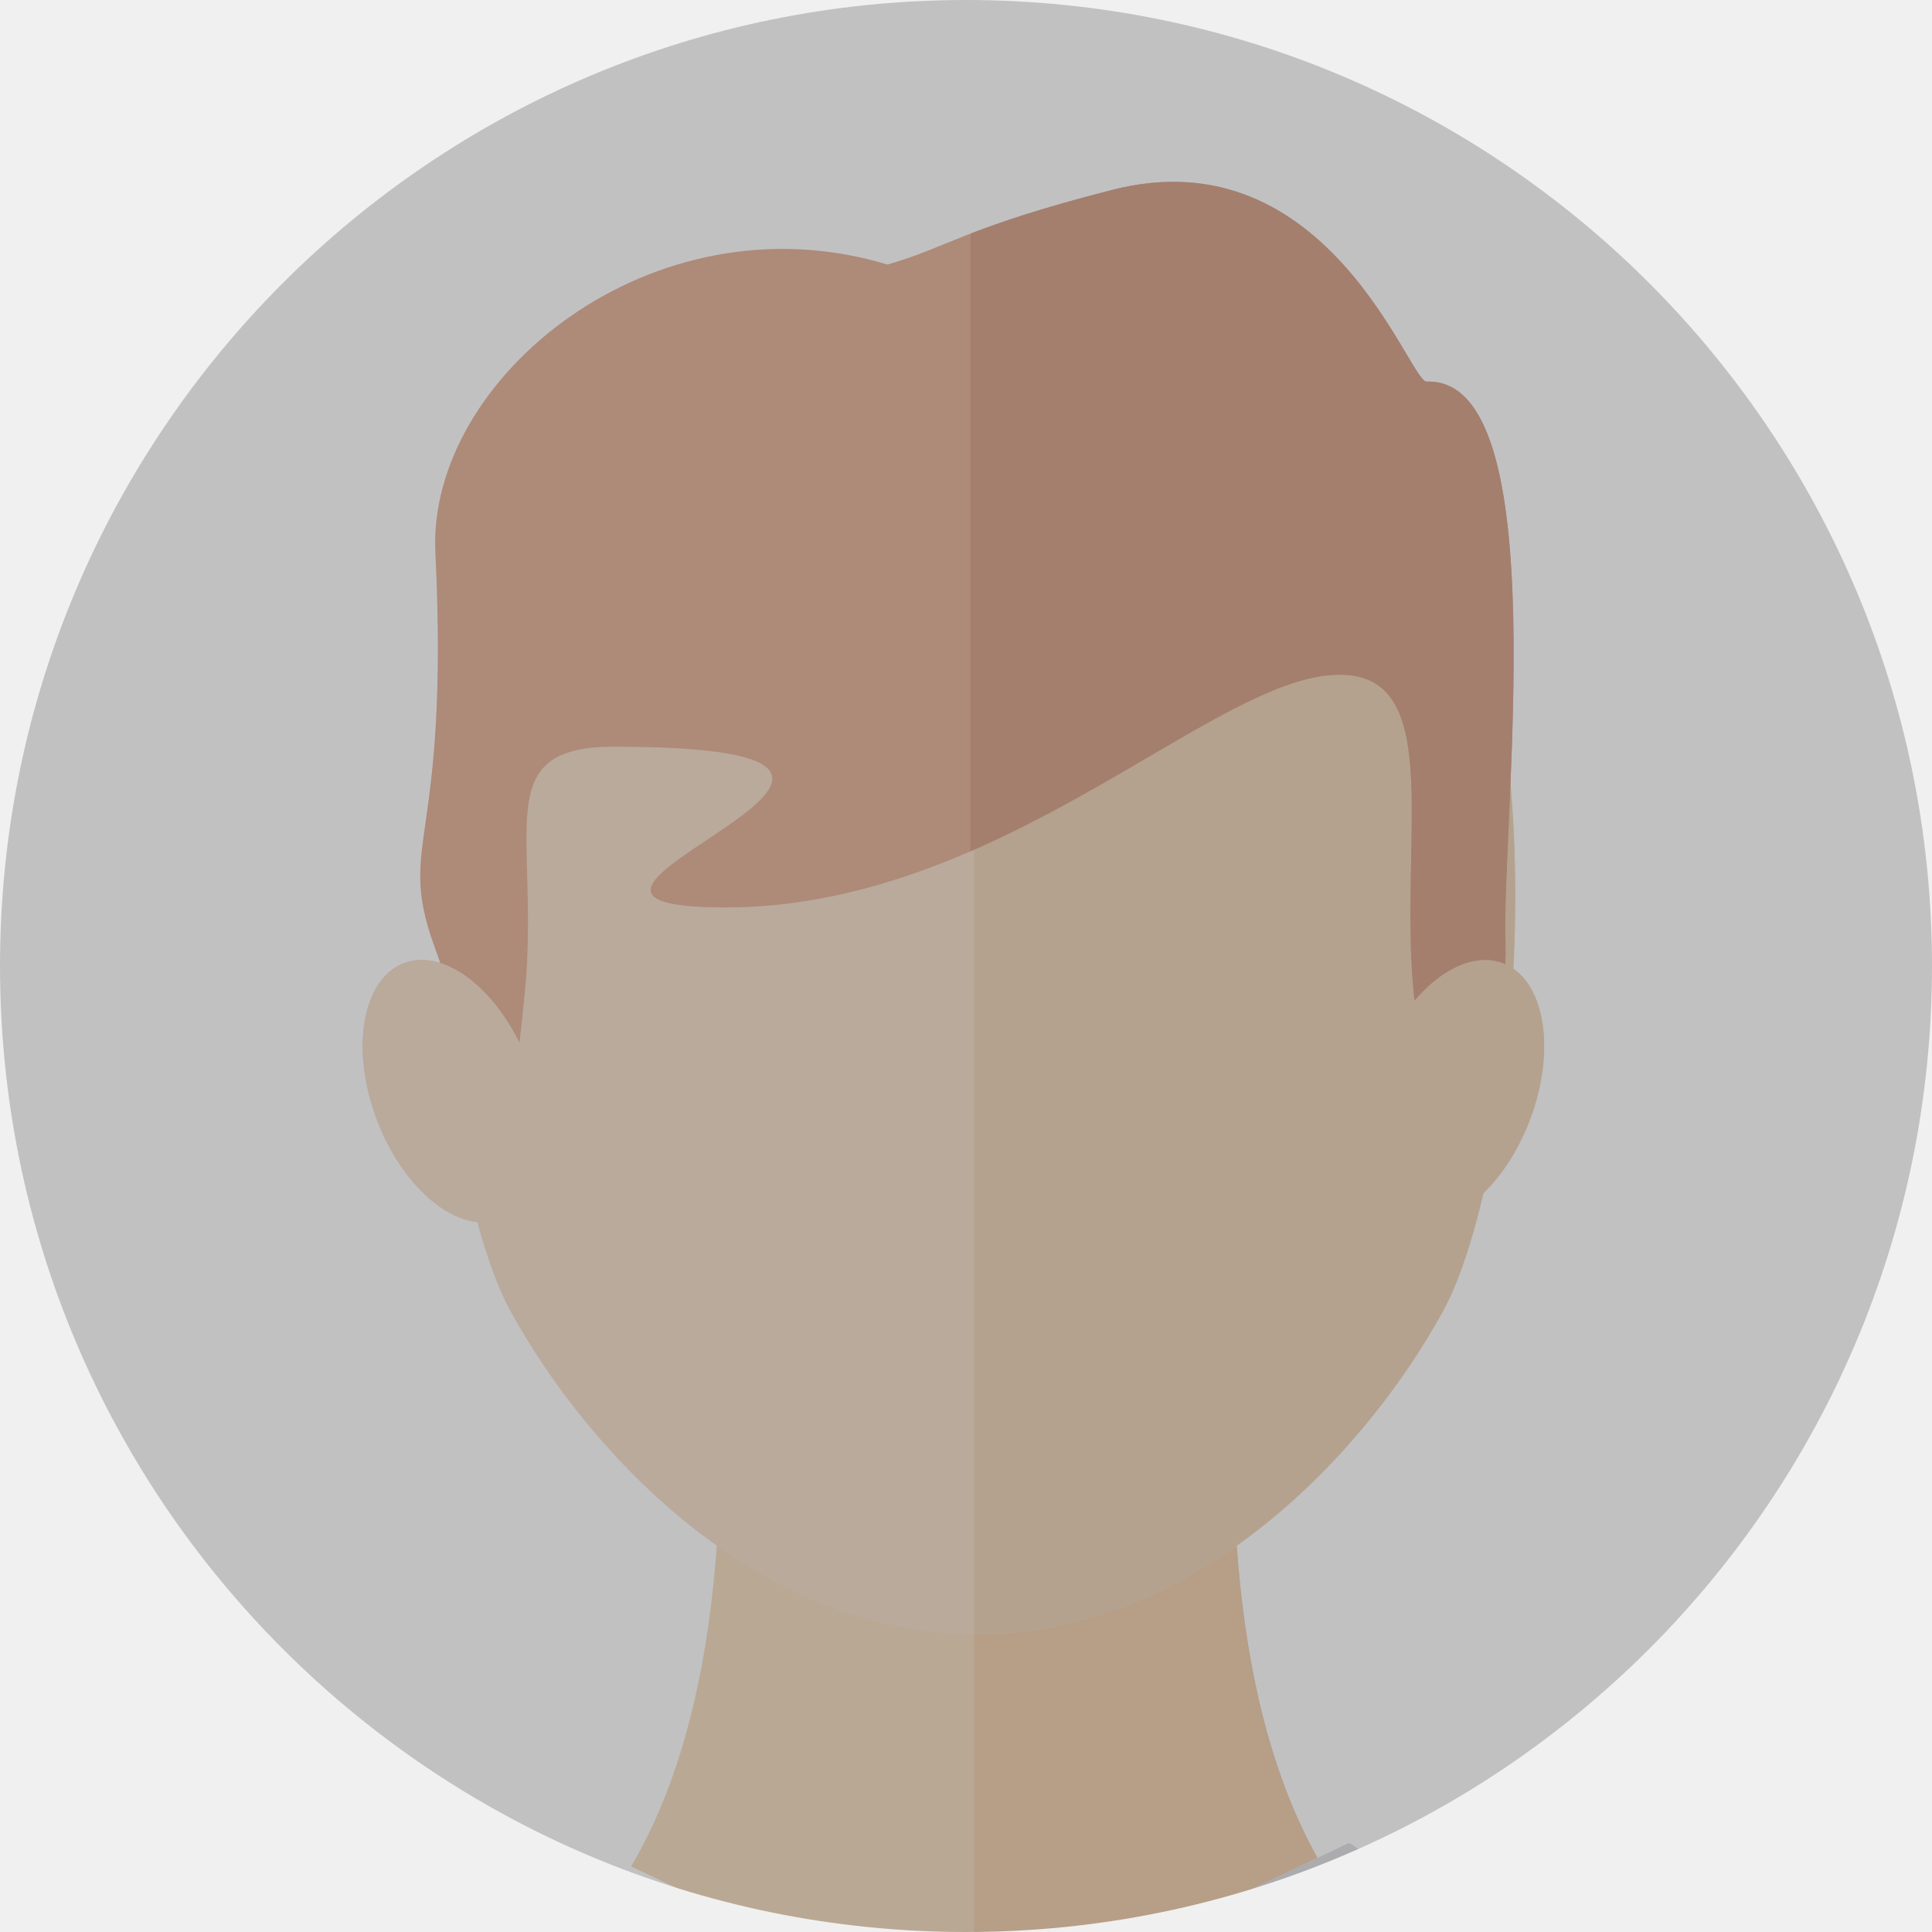
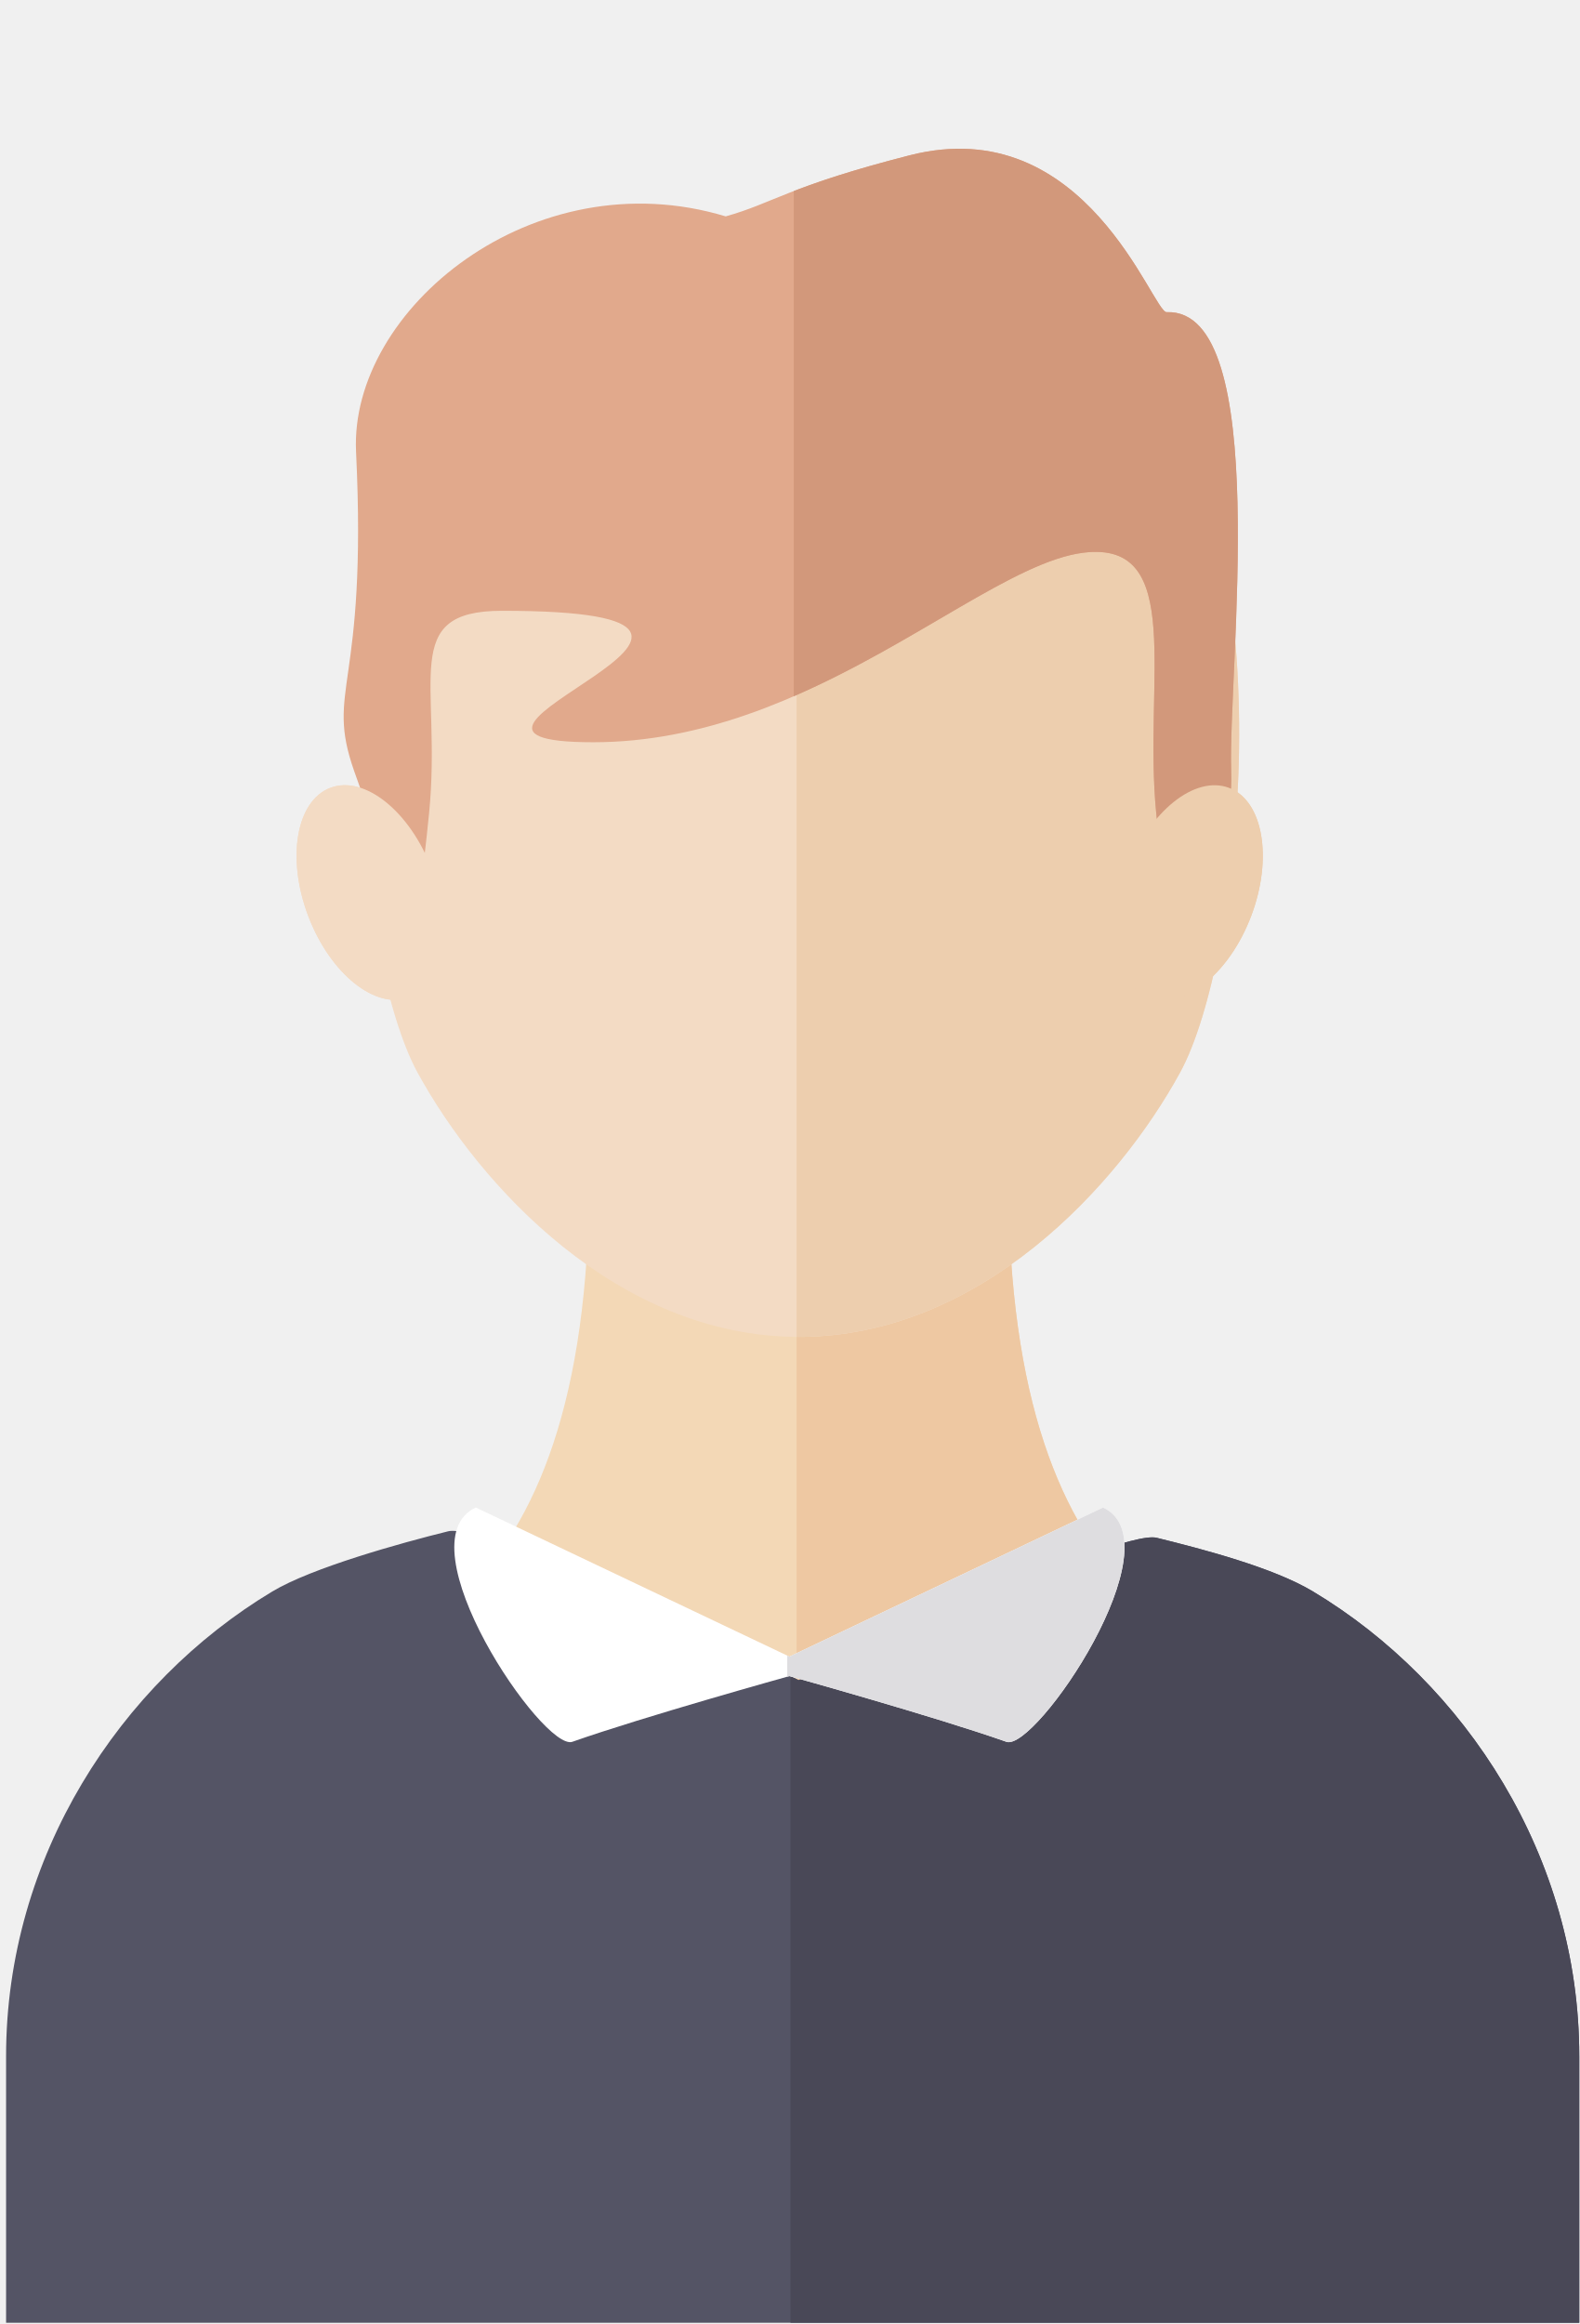
- <svg xmlns="http://www.w3.org/2000/svg" xmlns:xlink="http://www.w3.org/1999/xlink" viewBox="0 0 85 85">
-   <defs>
-     <circle id="a" cx="42.5" cy="42.5" r="42.5" />
-   </defs>
-   <g fill="none" fill-rule="evenodd">
-     <mask id="b" fill="#fff">
-       <use xlink:href="#a" />
-     </mask>
-     <use fill="#FFF" xlink:href="#a" />
-     <g fill-rule="nonzero" mask="url(#b)">
-       <path d="M72.536 91.613C65.903 89.289 54.25 87.53 54.25 63.308H31.697c0 24.223-11.653 25.981-18.287 28.305 0 16.476 24.461 16.982 28.674 18.518v.534s.328-.065.89-.236c.56.171.888.236.888.236v-.534c4.213-1.536 28.674-2.042 28.674-18.518z" fill="#F3D8B6" />
-       <path d="M54.25 63.308H42.855v47.156l.118-.035c.561.171.889.236.889.236v-.535c4.213-1.535 28.674-2.042 28.674-18.517-6.633-2.324-18.286-4.082-18.286-28.305z" fill="#EEC8A2" />
-       <g transform="translate(14.167 41)">
-         <ellipse fill="#EDCEAE" transform="rotate(-69.249 49.818 7.01)" cx="49.818" cy="7.009" rx="6.025" ry="3.556" />
-         <ellipse fill="#F3DBC4" transform="rotate(69.249 5.74 7.009)" cx="5.739" cy="7.009" rx="6.025" ry="3.556" />
-       </g>
-       <path d="M42.974 71.906c-9.744 0-17.181-8.127-20.514-14.22-3.333-6.095-5.64-27.927 1.54-37.577 7.03-9.45 18.974-4.864 18.974-4.864s11.943-4.585 18.973 4.864c7.18 9.65 4.872 31.482 1.539 37.576-3.333 6.094-10.77 14.221-20.512 14.221z" fill="#F3DBC4" />
-       <path d="M61.947 20.11c-7.03-9.45-18.973-4.865-18.973-4.865l-.119-.043v56.701c.04 0 .079.003.119.003 9.742 0 17.179-8.126 20.512-14.22 3.333-6.095 5.64-27.927-1.539-37.576z" fill="#EDCEAE" />
-       <path d="M84.961 110.596v14.339H.327v-14.339c0-10.725 6.128-20.077 14.32-24.994 2.132-1.283 6.945-2.618 9.469-3.24 2.1-.525 18.847 8.01 18.847 8.01S60.13 82.19 62.23 82.714c2.523.622 6.279 1.605 8.41 2.888C78.832 90.52 84.96 99.87 84.96 110.596z" fill="#545465" />
-       <path d="M70.64 85.602c-2.131-1.283-5.887-2.266-8.41-2.889-2.1-.524-19.267 7.659-19.267 7.659s-.155-.08-.437-.221v34.783h42.435v-14.338c0-10.725-6.129-20.077-14.321-24.994z" fill="#494857" />
-       <g>
-         <path d="M59.34 81.085l-16.872 8.019-16.872-8.02c-4.028 1.882 3.642 13.15 5.196 12.601 3.84-1.354 11.676-3.533 11.676-3.533s7.836 2.179 11.676 3.533c1.554.549 9.224-10.719 5.195-12.6z" fill="#FFF" />
-         <path d="M59.34 81.085l-16.872 8.019-.117-.056v1.137l.117-.033s7.836 2.179 11.676 3.534c1.554.548 9.224-10.72 5.195-12.602z" fill="#DEDDE0" />
-       </g>
-       <g>
-         <path d="M62.763 16.79c-.76.027-4.323-10.866-13.826-8.437-6.524 1.669-7.348 2.576-9.897 3.285-10.352-3.129-20.252 5.023-19.885 12.665.62 12.868-1.681 12.671-.103 17.166a312.625 312.625 0 0 0 2.98 8.125s.35 1.237 1.051-5.85c.701-7.088-1.656-10.892 3.92-10.892 18.461 0-6.933 7.071 4.91 7.071 11.753 0 20.838-9.504 26.37-10.195 5.531-.692 3.219 6.928 3.92 14.016.7 7.087 1.051 5.85 1.051 5.85s3.14-3.371 2.98-8.125c-.18-5.364 2.242-24.889-3.47-24.68z" fill="#E1A98C" />
-         <path d="M62.763 16.79c-.76.027-4.323-10.866-13.826-8.436-3.1.792-4.912 1.413-6.235 1.922V37.45c6.603-2.867 11.886-7.26 15.581-7.721 5.532-.692 3.219 6.928 3.92 14.016.701 7.087 1.052 5.85 1.052 5.85s3.14-3.371 2.98-8.125c-.18-5.364 2.241-24.889-3.472-24.68z" fill="#D2987B" />
-       </g>
-       <g transform="translate(14.167 41)">
-         <ellipse fill="#EDCEAE" transform="rotate(-69.249 49.818 7.01)" cx="49.818" cy="7.009" rx="6.025" ry="3.556" />
-         <ellipse fill="#F3DBC4" transform="rotate(69.249 5.74 7.009)" cx="5.739" cy="7.009" rx="6.025" ry="3.556" />
-       </g>
+ <svg xmlns="http://www.w3.org/2000/svg" width="85" height="125" viewBox="0 0 85 125">
+   <g fill-rule="nonzero" fill="none">
+     <path d="M72.536 91.613C65.903 89.289 54.25 87.53 54.25 63.308H31.697c0 24.223-11.653 25.981-18.287 28.305 0 16.476 24.461 16.982 28.674 18.518v.534s.328-.065.89-.236c.56.171.888.236.888.236v-.534c4.213-1.536 28.674-2.042 28.674-18.518z" fill="#F3D8B6" />
+     <path d="M54.25 63.308H42.855v47.156l.118-.035c.561.171.889.236.889.236v-.535c4.213-1.535 28.674-2.042 28.674-18.517-6.633-2.324-18.286-4.082-18.286-28.305z" fill="#EEC8A2" />
+     <g transform="translate(14.167 41)">
+       <ellipse fill="#EDCEAE" transform="rotate(-69.249 49.817 7.01)" cx="49.817" cy="7.01" rx="6.025" ry="3.556" />
+       <ellipse fill="#F3DBC4" transform="rotate(69.249 5.74 7.008)" cx="5.74" cy="7.008" rx="6.025" ry="3.556" />
    </g>
-     <circle fill="#545455" opacity=".36" cx="42.5" cy="42.5" r="42.5" />
+     <path d="M42.974 71.906c-9.744 0-17.181-8.127-20.514-14.22-3.333-6.095-5.64-27.927 1.54-37.577 7.03-9.45 18.974-4.864 18.974-4.864s11.943-4.585 18.973 4.864c7.18 9.65 4.872 31.482 1.539 37.576-3.333 6.094-10.77 14.221-20.512 14.221z" fill="#F3DBC4" />
+     <path d="M61.947 20.11c-7.03-9.45-18.973-4.865-18.973-4.865l-.119-.043v56.701c.04 0 .079.003.119.003 9.742 0 17.179-8.126 20.512-14.22 3.333-6.095 5.64-27.927-1.539-37.576z" fill="#EDCEAE" />
+     <path d="M84.961 110.596v14.339H.327v-14.339c0-10.725 6.128-20.077 14.32-24.994 2.132-1.283 6.945-2.618 9.469-3.24 2.1-.525 18.847 8.01 18.847 8.01S60.13 82.19 62.23 82.714c2.523.622 6.279 1.605 8.41 2.888 8.192 4.918 14.32 14.268 14.32 24.994h.001z" fill="#545465" />
+     <path d="M70.64 85.602c-2.131-1.283-5.887-2.266-8.41-2.889-2.1-.524-19.267 7.659-19.267 7.659s-.155-.08-.437-.221v34.783h42.435v-14.338c0-10.725-6.129-20.077-14.321-24.994z" fill="#494857" />
+     <path d="M59.34 81.085l-16.872 8.019-16.872-8.02c-4.028 1.882 3.642 13.15 5.196 12.601 3.84-1.354 11.676-3.533 11.676-3.533s7.836 2.179 11.676 3.533c1.554.549 9.224-10.719 5.195-12.6h.001z" fill="#FFF" />
+     <path d="M59.34 81.085l-16.872 8.019-.117-.056v1.137l.117-.033s7.836 2.179 11.676 3.534c1.554.548 9.224-10.72 5.195-12.602l.001.001z" fill="#DEDDE0" />
+     <path d="M62.763 16.79c-.76.027-4.323-10.866-13.826-8.437-6.524 1.669-7.348 2.576-9.897 3.285-10.352-3.129-20.252 5.023-19.885 12.665.62 12.868-1.681 12.671-.103 17.166.956 2.722 1.95 5.43 2.98 8.125 0 0 .35 1.237 1.051-5.85.701-7.088-1.656-10.892 3.92-10.892 18.461 0-6.933 7.071 4.91 7.071 11.753 0 20.838-9.504 26.37-10.195 5.531-.692 3.219 6.928 3.92 14.016.7 7.087 1.051 5.85 1.051 5.85s3.14-3.371 2.98-8.125c-.18-5.364 2.242-24.889-3.47-24.68l-.001.001z" fill="#E1A98C" />
+     <path d="M62.763 16.79c-.76.027-4.323-10.866-13.826-8.436-3.1.792-4.912 1.413-6.235 1.922V37.45c6.603-2.867 11.886-7.26 15.581-7.721 5.532-.692 3.219 6.928 3.92 14.016.701 7.087 1.052 5.85 1.052 5.85s3.14-3.371 2.98-8.125c-.18-5.364 2.241-24.889-3.472-24.68z" fill="#D2987B" />
+     <g transform="translate(14.167 41)">
+       <ellipse fill="#EDCEAE" transform="rotate(-69.249 49.817 7.01)" cx="49.817" cy="7.01" rx="6.025" ry="3.556" />
+       <ellipse fill="#F3DBC4" transform="rotate(69.249 5.74 7.008)" cx="5.74" cy="7.008" rx="6.025" ry="3.556" />
+     </g>
  </g>
</svg>
